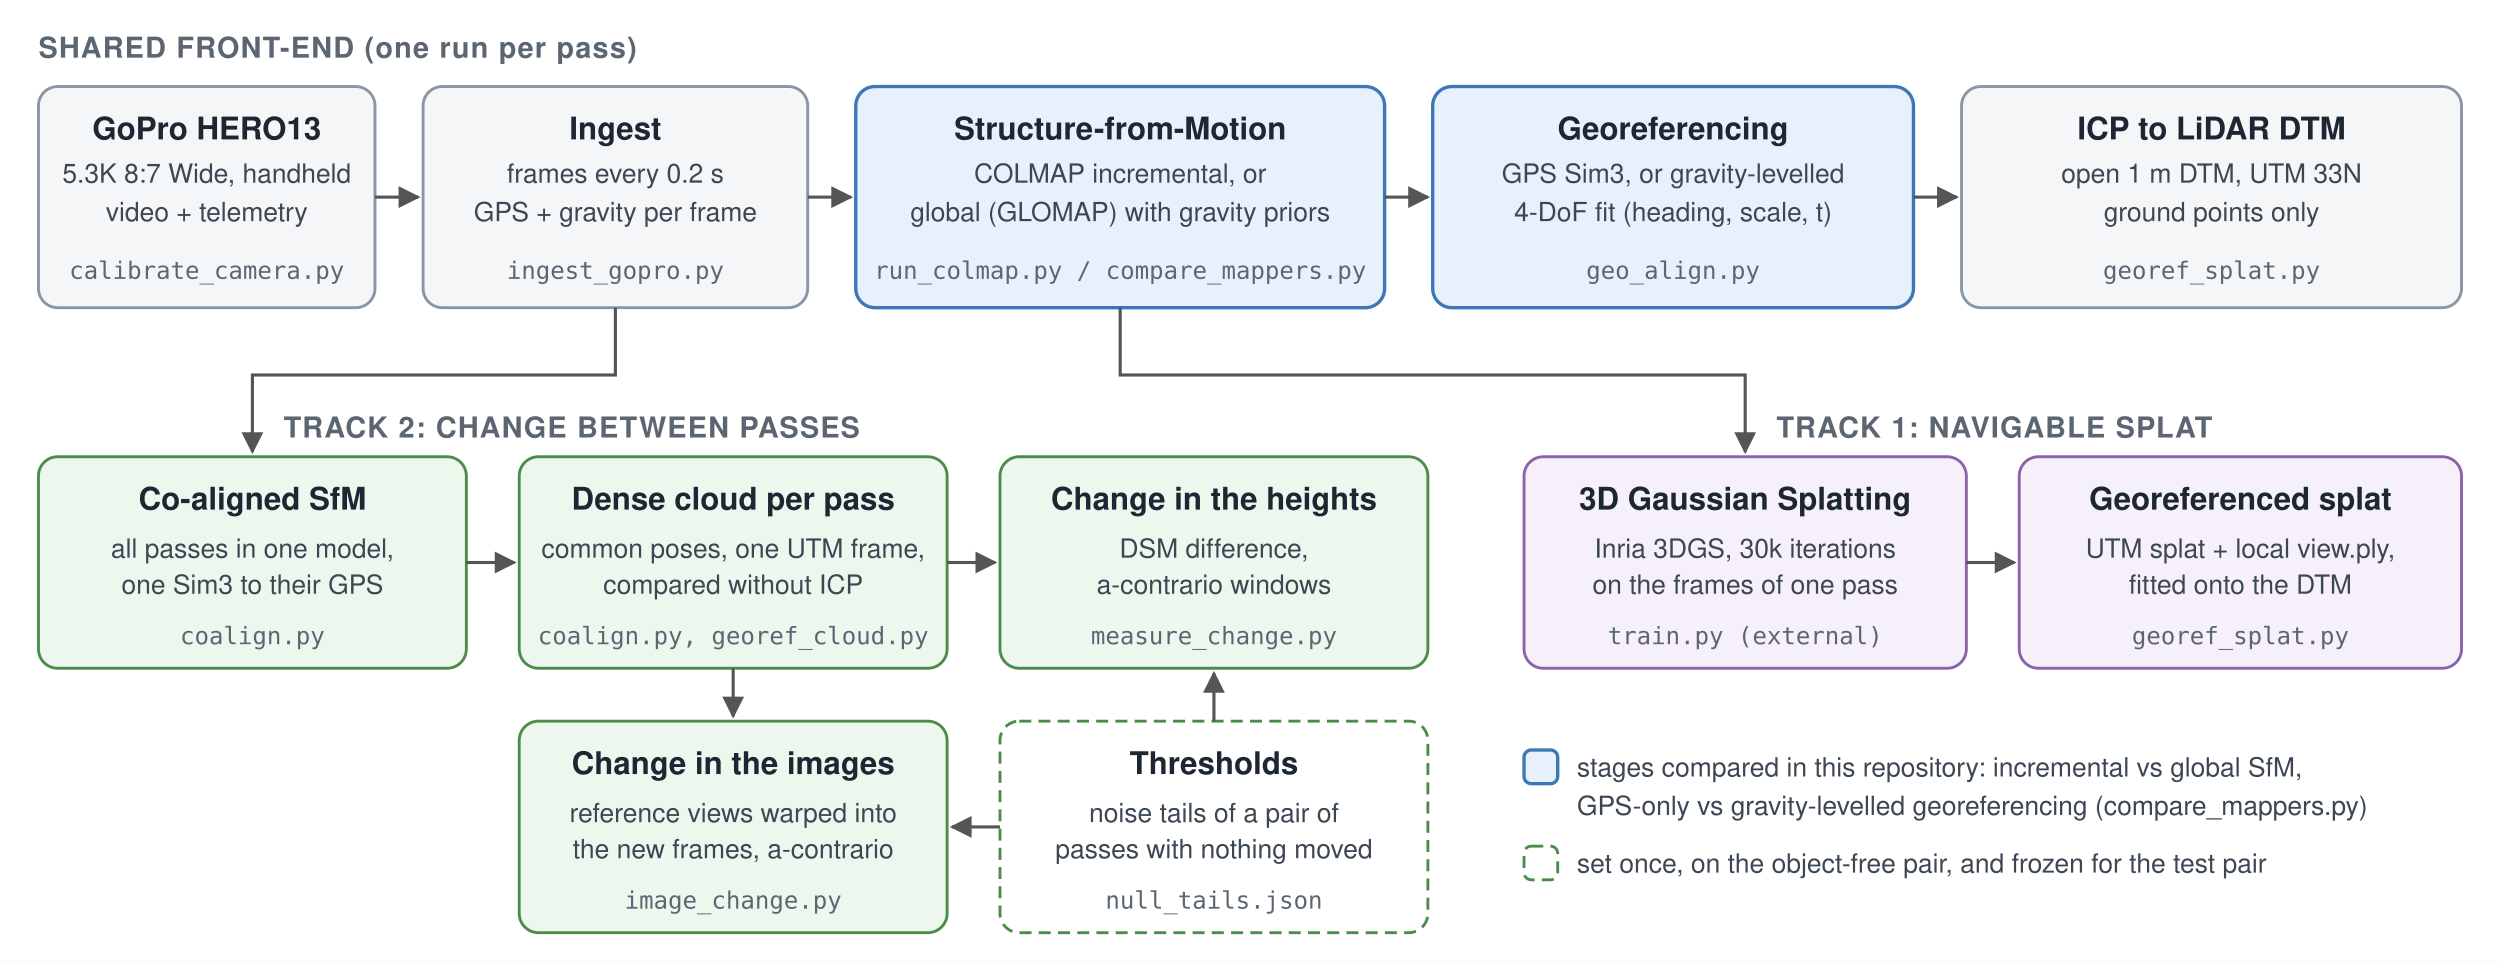
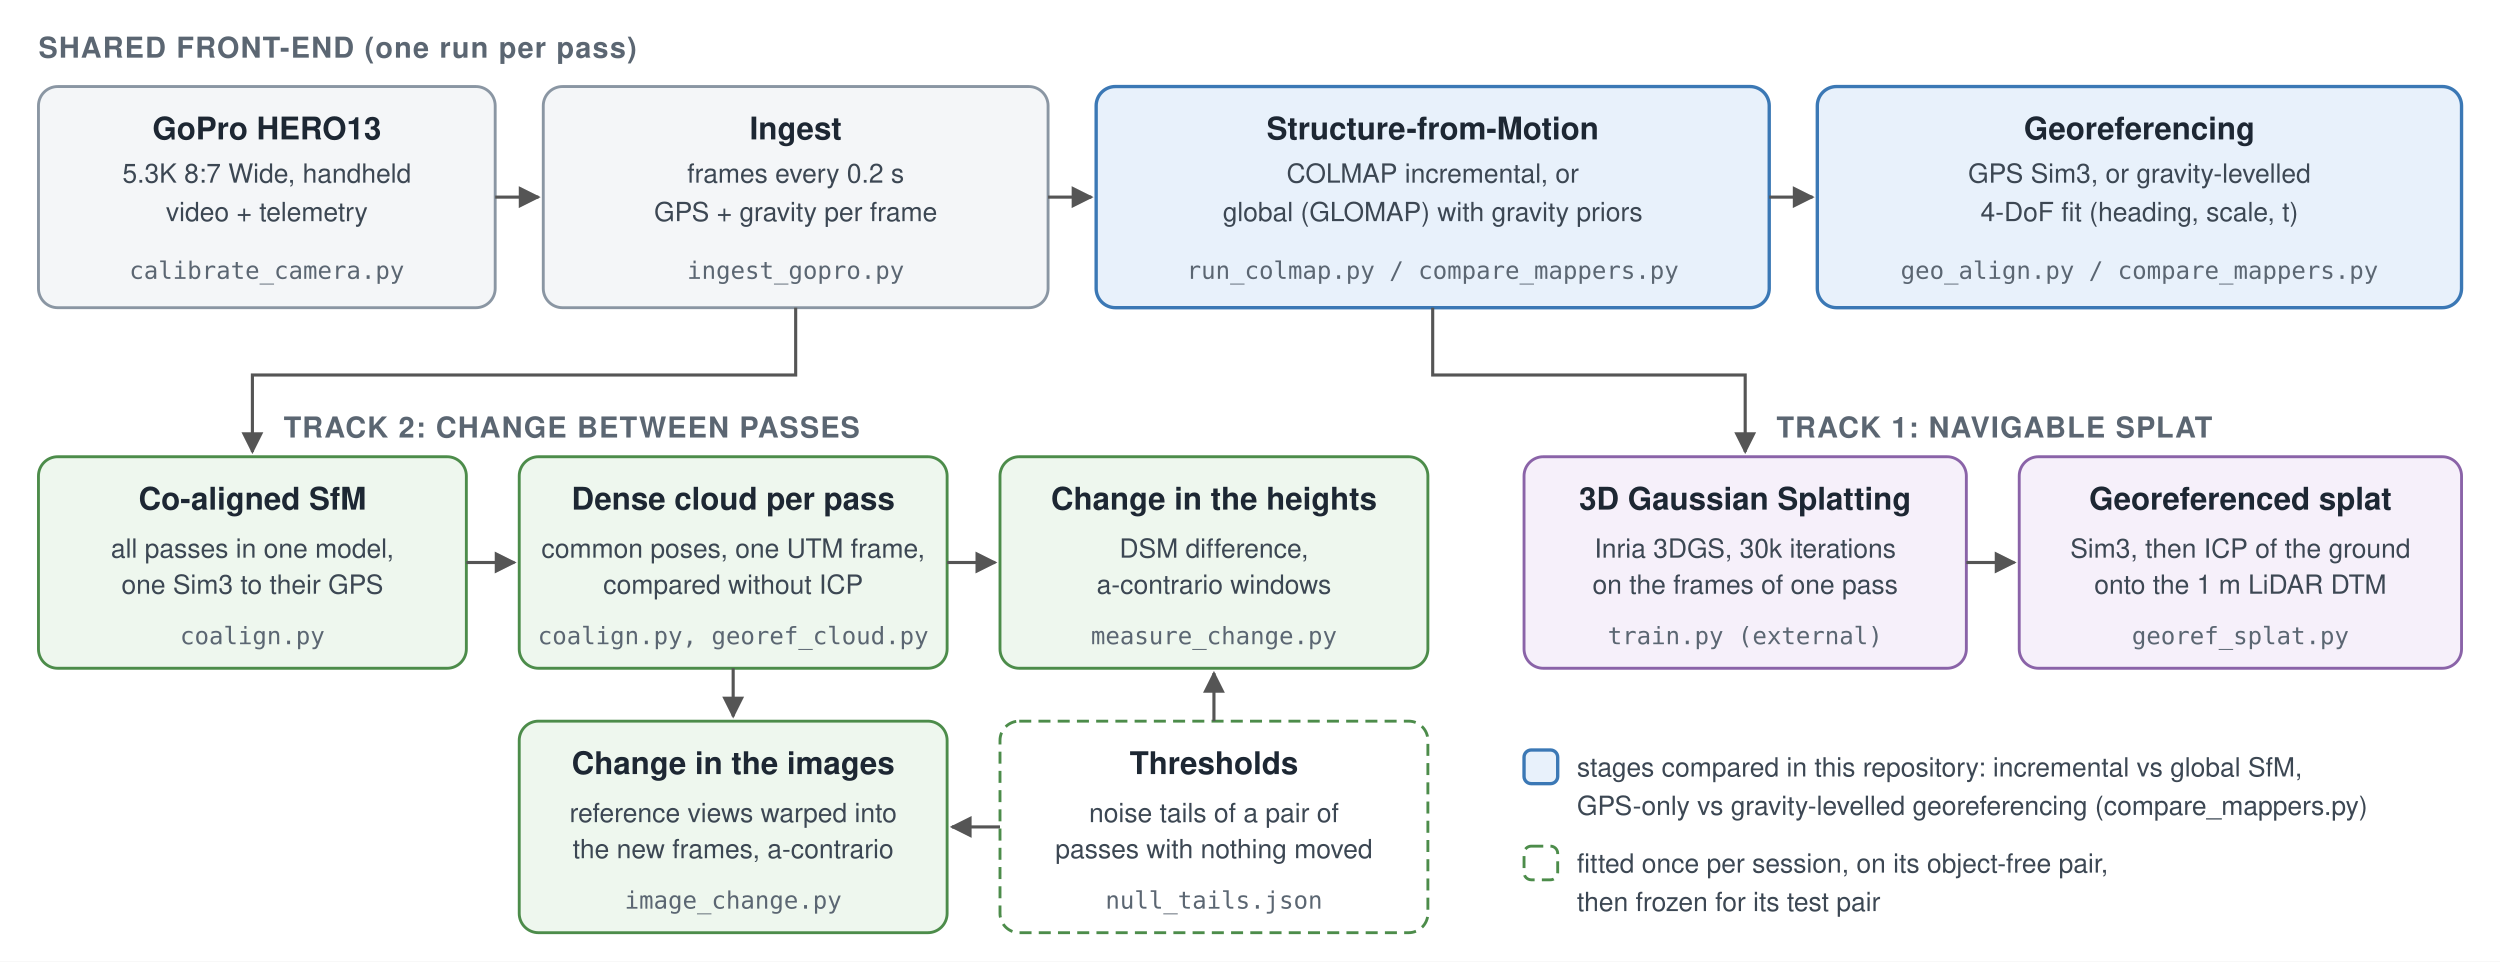
<svg xmlns="http://www.w3.org/2000/svg" width="1040" height="400" viewBox="0 0 1040 400" font-family="Helvetica, Arial, sans-serif">
  <defs>
    <marker id="a" viewBox="0 0 10 10" refX="9" refY="5" markerWidth="7" markerHeight="7" orient="auto-start-reverse">
      <path d="M0,0 L10,5 L0,10 z" fill="#555" />
    </marker>
    <style>
      .box  { fill: #f4f6f8; stroke: #8a96a3; stroke-width: 1.2; }
      .new  { fill: #e8f1fb; stroke: #3b78b5; stroke-width: 1.4; }
      .t1   { fill: #f6f0fa; stroke: #8a63a8; stroke-width: 1.2; }
      .t2   { fill: #eef7ee; stroke: #4c8c4a; stroke-width: 1.2; }
      .nul  { fill: #ffffff; stroke: #4c8c4a; stroke-width: 1.2; stroke-dasharray: 5 3; }
      .ttl  { font-size: 13px; font-weight: bold; fill: #1d2733; }
      .sub  { font-size: 11px; fill: #3c4753; }
      .scr  { font-size: 10px; fill: #5b6672; font-family: Menlo, Consolas, monospace; }
      .lbl  { font-size: 12px; font-weight: bold; fill: #5b6672; letter-spacing: 0.5px; }
      .ln   { stroke: #555; stroke-width: 1.3; fill: none; marker-end: url(#a); }
    </style>
  </defs>
  <rect width="1040" height="400" fill="#ffffff" />
  <text x="16" y="24" class="lbl">SHARED FRONT-END (one run per pass)</text>
-   <rect x="16" y="36" width="140" height="92" rx="8" class="box" />
-   <text x="86" y="58" text-anchor="middle" class="ttl">GoPro HERO13</text>
-   <text x="86" y="76" text-anchor="middle" class="sub">5.3K 8:7 Wide, handheld</text>
-   <text x="86" y="92" text-anchor="middle" class="sub">video + telemetry</text>
-   <text x="86" y="116" text-anchor="middle" class="scr">calibrate_camera.py</text>
-   <rect x="176" y="36" width="160" height="92" rx="8" class="box" />
-   <text x="256" y="58" text-anchor="middle" class="ttl">Ingest</text>
-   <text x="256" y="76" text-anchor="middle" class="sub">frames every 0.2 s</text>
-   <text x="256" y="92" text-anchor="middle" class="sub">GPS + gravity per frame</text>
-   <text x="256" y="116" text-anchor="middle" class="scr">ingest_gopro.py</text>
-   <rect x="356" y="36" width="220" height="92" rx="8" class="new" />
-   <text x="466" y="58" text-anchor="middle" class="ttl">Structure-from-Motion</text>
-   <text x="466" y="76" text-anchor="middle" class="sub">COLMAP incremental, or</text>
-   <text x="466" y="92" text-anchor="middle" class="sub">global (GLOMAP) with gravity priors</text>
-   <text x="466" y="116" text-anchor="middle" class="scr">run_colmap.py / compare_mappers.py</text>
-   <rect x="596" y="36" width="200" height="92" rx="8" class="new" />
-   <text x="696" y="58" text-anchor="middle" class="ttl">Georeferencing</text>
-   <text x="696" y="76" text-anchor="middle" class="sub">GPS Sim3, or gravity-levelled</text>
-   <text x="696" y="92" text-anchor="middle" class="sub">4-DoF fit (heading, scale, t)</text>
-   <text x="696" y="116" text-anchor="middle" class="scr">geo_align.py</text>
-   <rect x="816" y="36" width="208" height="92" rx="8" class="box" />
-   <text x="920" y="58" text-anchor="middle" class="ttl">ICP to LiDAR DTM</text>
-   <text x="920" y="76" text-anchor="middle" class="sub">open 1 m DTM, UTM 33N</text>
-   <text x="920" y="92" text-anchor="middle" class="sub">ground points only</text>
-   <text x="920" y="116" text-anchor="middle" class="scr">georef_splat.py</text>
-   <path d="M156,82 L174,82" class="ln" />
-   <path d="M336,82 L354,82" class="ln" />
-   <path d="M576,82 L594,82" class="ln" />
-   <path d="M796,82 L814,82" class="ln" />
-   <path d="M256,128 L256,156 L105,156 L105,188" class="ln" />
-   <path d="M466,128 L466,156 L726,156 L726,188" class="ln" />
+   <rect x="16" y="36" width="190" height="92" rx="8" class="box" />
+   <text x="111" y="58" text-anchor="middle" class="ttl">GoPro HERO13</text>
+   <text x="111" y="76" text-anchor="middle" class="sub">5.3K 8:7 Wide, handheld</text>
+   <text x="111" y="92" text-anchor="middle" class="sub">video + telemetry</text>
+   <text x="111" y="116" text-anchor="middle" class="scr">calibrate_camera.py</text>
+   <rect x="226" y="36" width="210" height="92" rx="8" class="box" />
+   <text x="331" y="58" text-anchor="middle" class="ttl">Ingest</text>
+   <text x="331" y="76" text-anchor="middle" class="sub">frames every 0.2 s</text>
+   <text x="331" y="92" text-anchor="middle" class="sub">GPS + gravity per frame</text>
+   <text x="331" y="116" text-anchor="middle" class="scr">ingest_gopro.py</text>
+   <rect x="456" y="36" width="280" height="92" rx="8" class="new" />
+   <text x="596" y="58" text-anchor="middle" class="ttl">Structure-from-Motion</text>
+   <text x="596" y="76" text-anchor="middle" class="sub">COLMAP incremental, or</text>
+   <text x="596" y="92" text-anchor="middle" class="sub">global (GLOMAP) with gravity priors</text>
+   <text x="596" y="116" text-anchor="middle" class="scr">run_colmap.py / compare_mappers.py</text>
+   <rect x="756" y="36" width="268" height="92" rx="8" class="new" />
+   <text x="890" y="58" text-anchor="middle" class="ttl">Georeferencing</text>
+   <text x="890" y="76" text-anchor="middle" class="sub">GPS Sim3, or gravity-levelled</text>
+   <text x="890" y="92" text-anchor="middle" class="sub">4-DoF fit (heading, scale, t)</text>
+   <text x="890" y="116" text-anchor="middle" class="scr">geo_align.py / compare_mappers.py</text>
+   <path d="M206,82 L224,82" class="ln" />
+   <path d="M436,82 L454,82" class="ln" />
+   <path d="M736,82 L754,82" class="ln" />
+   <path d="M331,128 L331,156 L105,156 L105,188" class="ln" />
+   <path d="M596,128 L596,156 L726,156 L726,188" class="ln" />
  <text x="118" y="182" class="lbl">TRACK 2: CHANGE BETWEEN PASSES</text>
  <rect x="16" y="190" width="178" height="88" rx="8" class="t2" />
  <text x="105" y="212" text-anchor="middle" class="ttl">Co-aligned SfM</text>
  <text x="105" y="232" text-anchor="middle" class="sub">all passes in one model,</text>
  <text x="105" y="247" text-anchor="middle" class="sub">one Sim3 to their GPS</text>
  <text x="105" y="268" text-anchor="middle" class="scr">coalign.py</text>
  <rect x="216" y="190" width="178" height="88" rx="8" class="t2" />
  <text x="305" y="212" text-anchor="middle" class="ttl">Dense cloud per pass</text>
  <text x="305" y="232" text-anchor="middle" class="sub">common poses, one UTM frame,</text>
  <text x="305" y="247" text-anchor="middle" class="sub">compared without ICP</text>
  <text x="305" y="268" text-anchor="middle" class="scr">coalign.py, georef_cloud.py</text>
  <rect x="416" y="190" width="178" height="88" rx="8" class="t2" />
  <text x="505" y="212" text-anchor="middle" class="ttl">Change in the heights</text>
  <text x="505" y="232" text-anchor="middle" class="sub">DSM difference,</text>
  <text x="505" y="247" text-anchor="middle" class="sub">a-contrario windows</text>
  <text x="505" y="268" text-anchor="middle" class="scr">measure_change.py</text>
  <rect x="216" y="300" width="178" height="88" rx="8" class="t2" />
  <text x="305" y="322" text-anchor="middle" class="ttl">Change in the images</text>
  <text x="305" y="342" text-anchor="middle" class="sub">reference views warped into</text>
  <text x="305" y="357" text-anchor="middle" class="sub">the new frames, a-contrario</text>
  <text x="305" y="378" text-anchor="middle" class="scr">image_change.py</text>
  <rect x="416" y="300" width="178" height="88" rx="8" class="nul" />
  <text x="505" y="322" text-anchor="middle" class="ttl">Thresholds</text>
  <text x="505" y="342" text-anchor="middle" class="sub">noise tails of a pair of</text>
  <text x="505" y="357" text-anchor="middle" class="sub">passes with nothing moved</text>
  <text x="505" y="378" text-anchor="middle" class="scr">null_tails.json</text>
  <path d="M194,234 L214,234" class="ln" />
  <path d="M394,234 L414,234" class="ln" />
  <path d="M305,278 L305,298" class="ln" />
  <path d="M505,300 L505,280" class="ln" />
  <path d="M416,344 L396,344" class="ln" />
  <text x="739" y="182" class="lbl">TRACK 1: NAVIGABLE SPLAT</text>
  <rect x="634" y="190" width="184" height="88" rx="8" class="t1" />
  <text x="726" y="212" text-anchor="middle" class="ttl">3D Gaussian Splatting</text>
  <text x="726" y="232" text-anchor="middle" class="sub">Inria 3DGS, 30k iterations</text>
  <text x="726" y="247" text-anchor="middle" class="sub">on the frames of one pass</text>
  <text x="726" y="268" text-anchor="middle" class="scr">train.py (external)</text>
  <rect x="840" y="190" width="184" height="88" rx="8" class="t1" />
  <text x="932" y="212" text-anchor="middle" class="ttl">Georeferenced splat</text>
-   <text x="932" y="232" text-anchor="middle" class="sub">UTM splat + local view.ply,</text>
-   <text x="932" y="247" text-anchor="middle" class="sub">fitted onto the DTM</text>
+   <text x="932" y="232" text-anchor="middle" class="sub">Sim3, then ICP of the ground</text>
+   <text x="932" y="247" text-anchor="middle" class="sub">onto the 1 m LiDAR DTM</text>
  <text x="932" y="268" text-anchor="middle" class="scr">georef_splat.py</text>
  <path d="M818,234 L838,234" class="ln" />
  <rect x="634" y="312" width="14" height="14" rx="3" class="new" />
  <text x="656" y="323" class="sub">stages compared in this repository: incremental vs global SfM,</text>
  <text x="656" y="339" class="sub">GPS-only vs gravity-levelled georeferencing (compare_mappers.py)</text>
  <rect x="634" y="352" width="14" height="14" rx="3" class="nul" />
-   <text x="656" y="363" class="sub">set once, on the object-free pair, and frozen for the test pair</text>
+   <text x="656" y="363" class="sub">fitted once per session, on its object-free pair,</text>
+   <text x="656" y="379" class="sub">then frozen for its test pair</text>
</svg>
